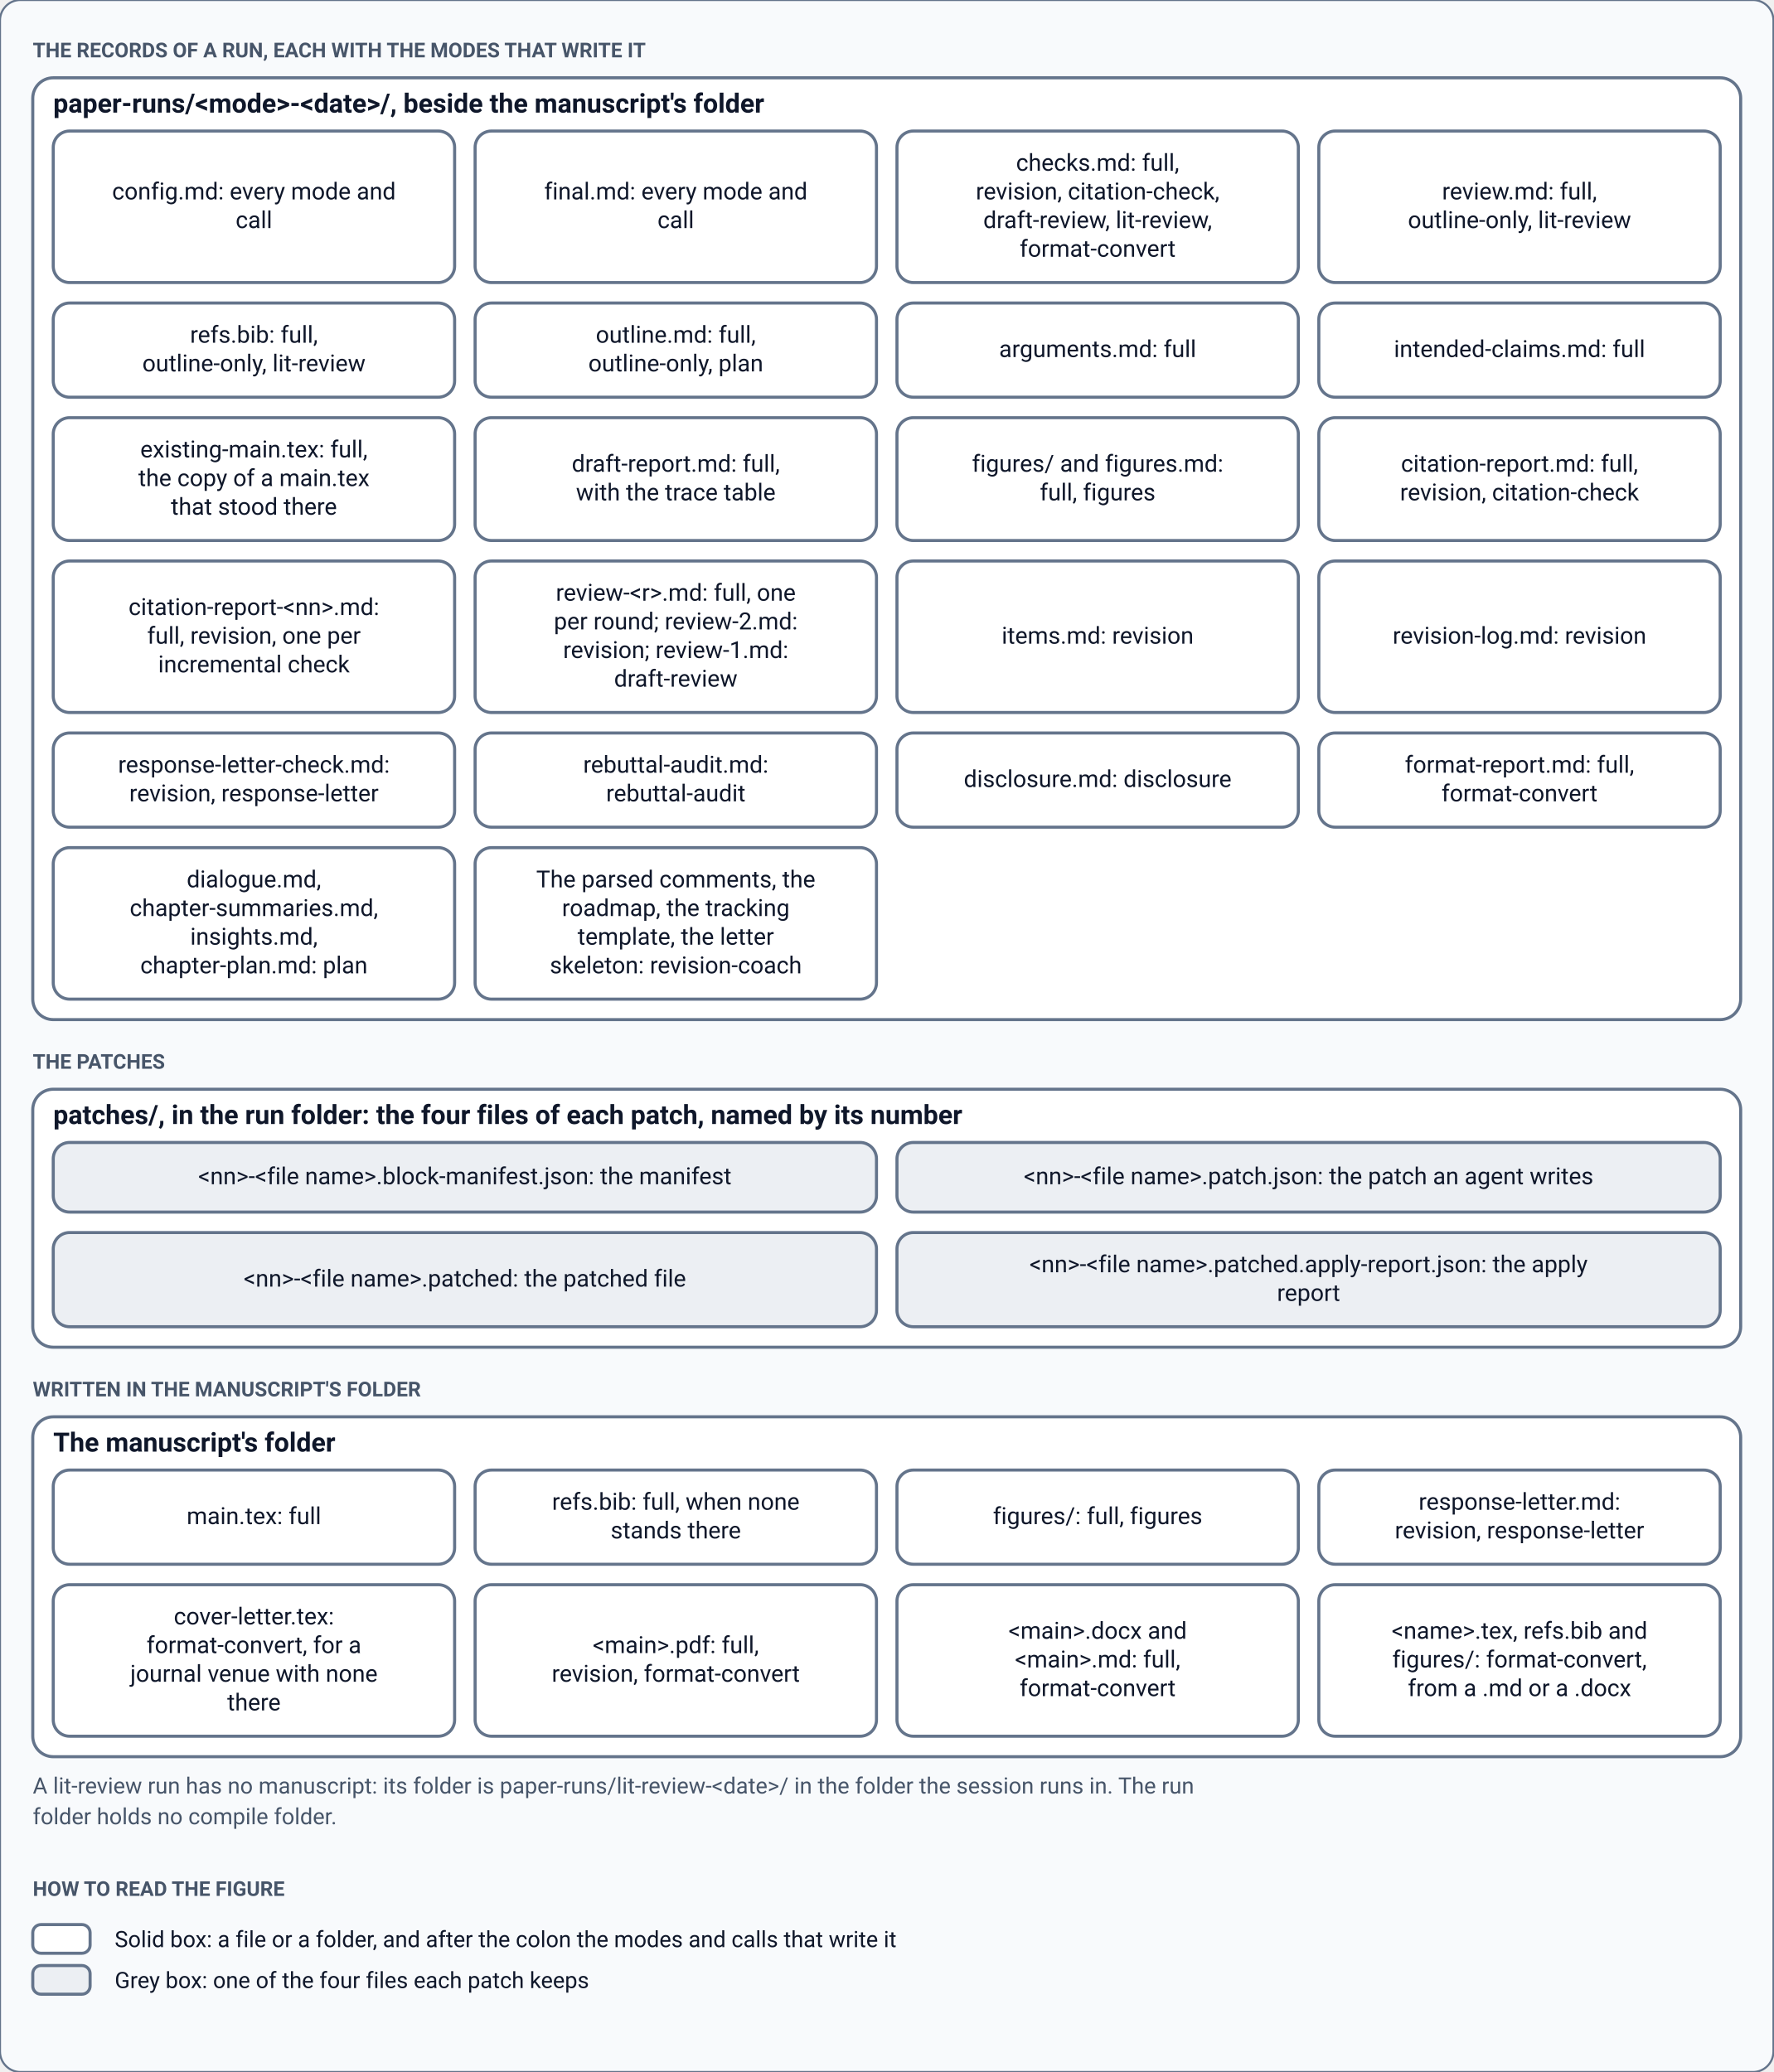
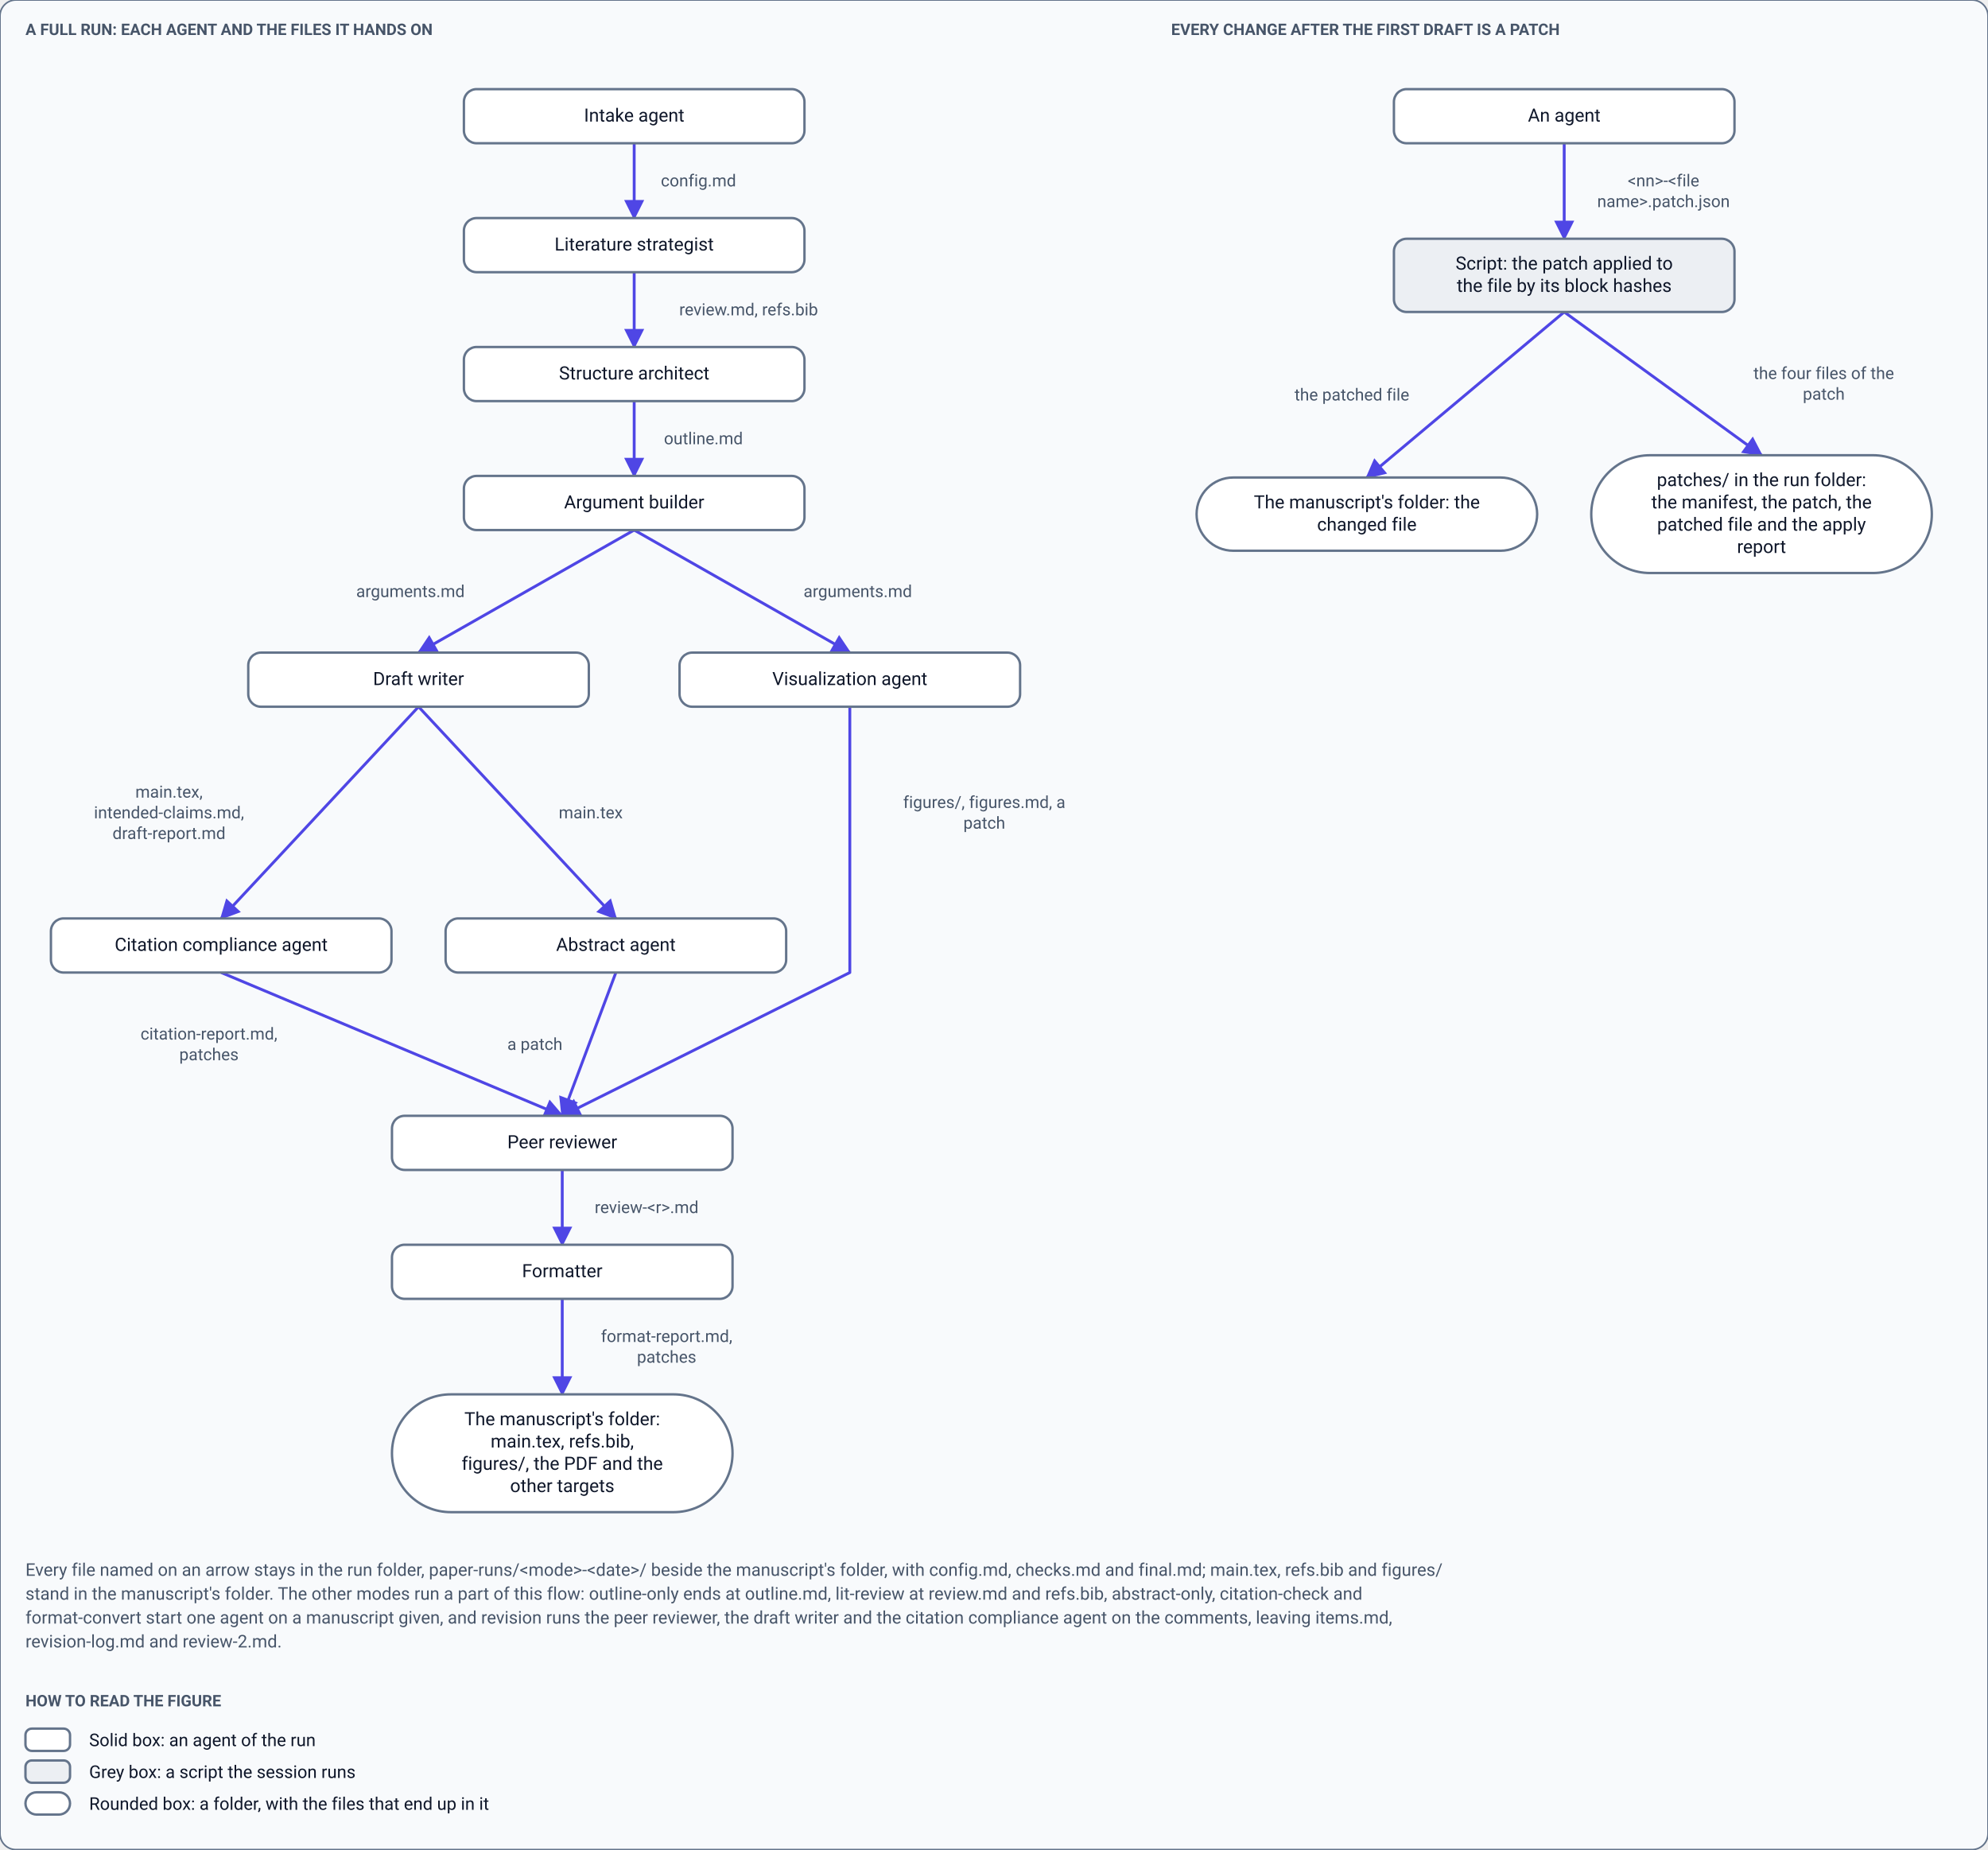
- <svg xmlns="http://www.w3.org/2000/svg" viewBox="0 0 866 1012" width="866" height="1012" role="img" aria-label="What a run of the paper skill leaves behind. paper-runs/&lt;mode&gt;-&lt;date&gt;/, beside the manuscript's folder: config.md: every mode and call; final.md: every mode and call; checks.md: full, revision, citation-check, draft-review, lit-review, format-convert; review.md: full, outline-only, lit-review; refs.bib: full, outline-only, lit-review; outline.md: full, outline-only, plan; arguments.md: full; intended-claims.md: full; existing-main.tex: full, the copy of a main.tex that stood there; draft-report.md: full, with the trace table; figures/ and figures.md: full, figures; citation-report.md: full, revision, citation-check; citation-report-&lt;nn&gt;.md: full, revision, one per incremental check; review-&lt;r&gt;.md: full, one per round; review-2.md: revision; review-1.md: draft-review; items.md: revision; revision-log.md: revision; response-letter-check.md: revision, response-letter; rebuttal-audit.md: rebuttal-audit; disclosure.md: disclosure; format-report.md: full, format-convert; dialogue.md, chapter-summaries.md, insights.md, chapter-plan.md: plan; The parsed comments, the roadmap, the tracking template, the letter skeleton: revision-coach | patches/, in the run folder: the four files of each patch, named by its number: &lt;nn&gt;-&lt;file name&gt;.block-manifest.json: the manifest; &lt;nn&gt;-&lt;file name&gt;.patch.json: the patch an agent writes; &lt;nn&gt;-&lt;file name&gt;.patched: the patched file; &lt;nn&gt;-&lt;file name&gt;.patched.apply-report.json: the apply report | The manuscript's folder: main.tex: full; refs.bib: full, when none stands there; figures/: full, figures; response-letter.md: revision, response-letter; cover-letter.tex: format-convert, for a journal venue with none there; &lt;main&gt;.pdf: full, revision, format-convert; &lt;main&gt;.docx and &lt;main&gt;.md: full, format-convert; &lt;name&gt;.tex, refs.bib and figures/: format-convert, from a .md or a .docx.">
+ <svg xmlns="http://www.w3.org/2000/svg" viewBox="0 0 1249.2 1162" width="1249.2" height="1162" role="img" aria-label="The files of a full run of the paper skill, from agent to agent. A FULL RUN: EACH AGENT AND THE FILES IT HANDS ON: Intake agent to Literature strategist (config.md); Literature strategist to Structure architect (review.md, refs.bib); Structure architect to Argument builder (outline.md); Argument builder to Draft writer (arguments.md); Argument builder to Visualization agent (arguments.md); Draft writer to Citation compliance agent (main.tex, intended-claims.md, draft-report.md); Draft writer to Abstract agent (main.tex); Visualization agent to Peer reviewer (figures/, figures.md, a patch); Citation compliance agent to Peer reviewer (citation-report.md, patches); Abstract agent to Peer reviewer (a patch); Peer reviewer to Formatter (review-&lt;r&gt;.md); Formatter to The manuscript's folder: main.tex, refs.bib, figures/, the PDF and the other targets (format-report.md, patches) | EVERY CHANGE AFTER THE FIRST DRAFT IS A PATCH: An agent to Script: the patch applied to the file by its block hashes (&lt;nn&gt;-&lt;file name&gt;.patch.json); Script: the patch applied to the file by its block hashes to The manuscript's folder: the changed file (the patched file); Script: the patch applied to the file by its block hashes to patches/ in the run folder: the manifest, the patch, the patched file and the apply report (the four files of the patch).">
  <defs>
    <marker id="arrow" viewBox="0 0 10 10" refX="9" refY="5" markerWidth="7" markerHeight="7" orient="auto">
      <path d="M0,0 L10,5 L0,10 z" fill="#4f46e5" />
    </marker>
  </defs>
-   <rect x="0" y="0" width="866" height="1012" rx="10" fill="#f8fafc" stroke="#64748b" />
-   <text x="16" y="28" font-family="ui-sans-serif, -apple-system, 'Segoe UI', Roboto, Helvetica, Arial, sans-serif" font-size="10" fill="#475569" font-weight="700" text-anchor="start">THE RECORDS OF A RUN, EACH WITH THE MODES THAT WRITE IT</text>
-   <rect x="16" y="38" width="834" height="460" rx="10" fill="#ffffff" stroke="#64748b" stroke-width="1.5" />
-   <text x="26" y="55" font-family="ui-sans-serif, -apple-system, 'Segoe UI', Roboto, Helvetica, Arial, sans-serif" font-size="13" fill="#0f172a" font-weight="700" text-anchor="start">paper-runs/&lt;mode&gt;-&lt;date&gt;/, beside the manuscript's folder</text>
-   <rect x="26" y="64" width="196" height="74" rx="8" fill="#ffffff" stroke="#64748b" stroke-width="1.5" />
-   <text x="124" y="97.4" font-family="ui-sans-serif, -apple-system, 'Segoe UI', Roboto, Helvetica, Arial, sans-serif" font-size="11.5" fill="#0f172a" font-weight="400" text-anchor="middle">config.md: every mode and</text>
-   <text x="124" y="111.4" font-family="ui-sans-serif, -apple-system, 'Segoe UI', Roboto, Helvetica, Arial, sans-serif" font-size="11.5" fill="#0f172a" font-weight="400" text-anchor="middle">call</text>
-   <rect x="232" y="64" width="196" height="74" rx="8" fill="#ffffff" stroke="#64748b" stroke-width="1.5" />
-   <text x="330" y="97.4" font-family="ui-sans-serif, -apple-system, 'Segoe UI', Roboto, Helvetica, Arial, sans-serif" font-size="11.5" fill="#0f172a" font-weight="400" text-anchor="middle">final.md: every mode and</text>
-   <text x="330" y="111.4" font-family="ui-sans-serif, -apple-system, 'Segoe UI', Roboto, Helvetica, Arial, sans-serif" font-size="11.5" fill="#0f172a" font-weight="400" text-anchor="middle">call</text>
-   <rect x="438" y="64" width="196" height="74" rx="8" fill="#ffffff" stroke="#64748b" stroke-width="1.5" />
-   <text x="536" y="83.4" font-family="ui-sans-serif, -apple-system, 'Segoe UI', Roboto, Helvetica, Arial, sans-serif" font-size="11.5" fill="#0f172a" font-weight="400" text-anchor="middle">checks.md: full,</text>
-   <text x="536" y="97.4" font-family="ui-sans-serif, -apple-system, 'Segoe UI', Roboto, Helvetica, Arial, sans-serif" font-size="11.5" fill="#0f172a" font-weight="400" text-anchor="middle">revision, citation-check,</text>
-   <text x="536" y="111.4" font-family="ui-sans-serif, -apple-system, 'Segoe UI', Roboto, Helvetica, Arial, sans-serif" font-size="11.5" fill="#0f172a" font-weight="400" text-anchor="middle">draft-review, lit-review,</text>
-   <text x="536" y="125.4" font-family="ui-sans-serif, -apple-system, 'Segoe UI', Roboto, Helvetica, Arial, sans-serif" font-size="11.5" fill="#0f172a" font-weight="400" text-anchor="middle">format-convert</text>
-   <rect x="644" y="64" width="196" height="74" rx="8" fill="#ffffff" stroke="#64748b" stroke-width="1.5" />
-   <text x="742" y="97.4" font-family="ui-sans-serif, -apple-system, 'Segoe UI', Roboto, Helvetica, Arial, sans-serif" font-size="11.5" fill="#0f172a" font-weight="400" text-anchor="middle">review.md: full,</text>
-   <text x="742" y="111.4" font-family="ui-sans-serif, -apple-system, 'Segoe UI', Roboto, Helvetica, Arial, sans-serif" font-size="11.5" fill="#0f172a" font-weight="400" text-anchor="middle">outline-only, lit-review</text>
-   <rect x="26" y="148" width="196" height="46" rx="8" fill="#ffffff" stroke="#64748b" stroke-width="1.5" />
-   <text x="124" y="167.4" font-family="ui-sans-serif, -apple-system, 'Segoe UI', Roboto, Helvetica, Arial, sans-serif" font-size="11.5" fill="#0f172a" font-weight="400" text-anchor="middle">refs.bib: full,</text>
-   <text x="124" y="181.4" font-family="ui-sans-serif, -apple-system, 'Segoe UI', Roboto, Helvetica, Arial, sans-serif" font-size="11.5" fill="#0f172a" font-weight="400" text-anchor="middle">outline-only, lit-review</text>
-   <rect x="232" y="148" width="196" height="46" rx="8" fill="#ffffff" stroke="#64748b" stroke-width="1.5" />
-   <text x="330" y="167.4" font-family="ui-sans-serif, -apple-system, 'Segoe UI', Roboto, Helvetica, Arial, sans-serif" font-size="11.5" fill="#0f172a" font-weight="400" text-anchor="middle">outline.md: full,</text>
-   <text x="330" y="181.4" font-family="ui-sans-serif, -apple-system, 'Segoe UI', Roboto, Helvetica, Arial, sans-serif" font-size="11.5" fill="#0f172a" font-weight="400" text-anchor="middle">outline-only, plan</text>
-   <rect x="438" y="148" width="196" height="46" rx="8" fill="#ffffff" stroke="#64748b" stroke-width="1.5" />
-   <text x="536" y="174.4" font-family="ui-sans-serif, -apple-system, 'Segoe UI', Roboto, Helvetica, Arial, sans-serif" font-size="11.5" fill="#0f172a" font-weight="400" text-anchor="middle">arguments.md: full</text>
-   <rect x="644" y="148" width="196" height="46" rx="8" fill="#ffffff" stroke="#64748b" stroke-width="1.5" />
-   <text x="742" y="174.4" font-family="ui-sans-serif, -apple-system, 'Segoe UI', Roboto, Helvetica, Arial, sans-serif" font-size="11.5" fill="#0f172a" font-weight="400" text-anchor="middle">intended-claims.md: full</text>
-   <rect x="26" y="204" width="196" height="60" rx="8" fill="#ffffff" stroke="#64748b" stroke-width="1.5" />
-   <text x="124" y="223.4" font-family="ui-sans-serif, -apple-system, 'Segoe UI', Roboto, Helvetica, Arial, sans-serif" font-size="11.5" fill="#0f172a" font-weight="400" text-anchor="middle">existing-main.tex: full,</text>
-   <text x="124" y="237.4" font-family="ui-sans-serif, -apple-system, 'Segoe UI', Roboto, Helvetica, Arial, sans-serif" font-size="11.5" fill="#0f172a" font-weight="400" text-anchor="middle">the copy of a main.tex</text>
-   <text x="124" y="251.4" font-family="ui-sans-serif, -apple-system, 'Segoe UI', Roboto, Helvetica, Arial, sans-serif" font-size="11.5" fill="#0f172a" font-weight="400" text-anchor="middle">that stood there</text>
-   <rect x="232" y="204" width="196" height="60" rx="8" fill="#ffffff" stroke="#64748b" stroke-width="1.5" />
-   <text x="330" y="230.4" font-family="ui-sans-serif, -apple-system, 'Segoe UI', Roboto, Helvetica, Arial, sans-serif" font-size="11.5" fill="#0f172a" font-weight="400" text-anchor="middle">draft-report.md: full,</text>
-   <text x="330" y="244.4" font-family="ui-sans-serif, -apple-system, 'Segoe UI', Roboto, Helvetica, Arial, sans-serif" font-size="11.5" fill="#0f172a" font-weight="400" text-anchor="middle">with the trace table</text>
-   <rect x="438" y="204" width="196" height="60" rx="8" fill="#ffffff" stroke="#64748b" stroke-width="1.5" />
-   <text x="536" y="230.4" font-family="ui-sans-serif, -apple-system, 'Segoe UI', Roboto, Helvetica, Arial, sans-serif" font-size="11.5" fill="#0f172a" font-weight="400" text-anchor="middle">figures/ and figures.md:</text>
-   <text x="536" y="244.4" font-family="ui-sans-serif, -apple-system, 'Segoe UI', Roboto, Helvetica, Arial, sans-serif" font-size="11.5" fill="#0f172a" font-weight="400" text-anchor="middle">full, figures</text>
-   <rect x="644" y="204" width="196" height="60" rx="8" fill="#ffffff" stroke="#64748b" stroke-width="1.5" />
-   <text x="742" y="230.4" font-family="ui-sans-serif, -apple-system, 'Segoe UI', Roboto, Helvetica, Arial, sans-serif" font-size="11.5" fill="#0f172a" font-weight="400" text-anchor="middle">citation-report.md: full,</text>
-   <text x="742" y="244.4" font-family="ui-sans-serif, -apple-system, 'Segoe UI', Roboto, Helvetica, Arial, sans-serif" font-size="11.5" fill="#0f172a" font-weight="400" text-anchor="middle">revision, citation-check</text>
-   <rect x="26" y="274" width="196" height="74" rx="8" fill="#ffffff" stroke="#64748b" stroke-width="1.5" />
-   <text x="124" y="300.4" font-family="ui-sans-serif, -apple-system, 'Segoe UI', Roboto, Helvetica, Arial, sans-serif" font-size="11.5" fill="#0f172a" font-weight="400" text-anchor="middle">citation-report-&lt;nn&gt;.md:</text>
-   <text x="124" y="314.4" font-family="ui-sans-serif, -apple-system, 'Segoe UI', Roboto, Helvetica, Arial, sans-serif" font-size="11.5" fill="#0f172a" font-weight="400" text-anchor="middle">full, revision, one per</text>
-   <text x="124" y="328.4" font-family="ui-sans-serif, -apple-system, 'Segoe UI', Roboto, Helvetica, Arial, sans-serif" font-size="11.5" fill="#0f172a" font-weight="400" text-anchor="middle">incremental check</text>
-   <rect x="232" y="274" width="196" height="74" rx="8" fill="#ffffff" stroke="#64748b" stroke-width="1.5" />
-   <text x="330" y="293.4" font-family="ui-sans-serif, -apple-system, 'Segoe UI', Roboto, Helvetica, Arial, sans-serif" font-size="11.5" fill="#0f172a" font-weight="400" text-anchor="middle">review-&lt;r&gt;.md: full, one</text>
-   <text x="330" y="307.4" font-family="ui-sans-serif, -apple-system, 'Segoe UI', Roboto, Helvetica, Arial, sans-serif" font-size="11.5" fill="#0f172a" font-weight="400" text-anchor="middle">per round; review-2.md:</text>
-   <text x="330" y="321.4" font-family="ui-sans-serif, -apple-system, 'Segoe UI', Roboto, Helvetica, Arial, sans-serif" font-size="11.5" fill="#0f172a" font-weight="400" text-anchor="middle">revision; review-1.md:</text>
-   <text x="330" y="335.4" font-family="ui-sans-serif, -apple-system, 'Segoe UI', Roboto, Helvetica, Arial, sans-serif" font-size="11.5" fill="#0f172a" font-weight="400" text-anchor="middle">draft-review</text>
-   <rect x="438" y="274" width="196" height="74" rx="8" fill="#ffffff" stroke="#64748b" stroke-width="1.5" />
-   <text x="536" y="314.4" font-family="ui-sans-serif, -apple-system, 'Segoe UI', Roboto, Helvetica, Arial, sans-serif" font-size="11.5" fill="#0f172a" font-weight="400" text-anchor="middle">items.md: revision</text>
-   <rect x="644" y="274" width="196" height="74" rx="8" fill="#ffffff" stroke="#64748b" stroke-width="1.5" />
-   <text x="742" y="314.4" font-family="ui-sans-serif, -apple-system, 'Segoe UI', Roboto, Helvetica, Arial, sans-serif" font-size="11.5" fill="#0f172a" font-weight="400" text-anchor="middle">revision-log.md: revision</text>
-   <rect x="26" y="358" width="196" height="46" rx="8" fill="#ffffff" stroke="#64748b" stroke-width="1.5" />
-   <text x="124" y="377.4" font-family="ui-sans-serif, -apple-system, 'Segoe UI', Roboto, Helvetica, Arial, sans-serif" font-size="11.5" fill="#0f172a" font-weight="400" text-anchor="middle">response-letter-check.md:</text>
-   <text x="124" y="391.4" font-family="ui-sans-serif, -apple-system, 'Segoe UI', Roboto, Helvetica, Arial, sans-serif" font-size="11.5" fill="#0f172a" font-weight="400" text-anchor="middle">revision, response-letter</text>
-   <rect x="232" y="358" width="196" height="46" rx="8" fill="#ffffff" stroke="#64748b" stroke-width="1.5" />
-   <text x="330" y="377.4" font-family="ui-sans-serif, -apple-system, 'Segoe UI', Roboto, Helvetica, Arial, sans-serif" font-size="11.5" fill="#0f172a" font-weight="400" text-anchor="middle">rebuttal-audit.md:</text>
-   <text x="330" y="391.4" font-family="ui-sans-serif, -apple-system, 'Segoe UI', Roboto, Helvetica, Arial, sans-serif" font-size="11.5" fill="#0f172a" font-weight="400" text-anchor="middle">rebuttal-audit</text>
-   <rect x="438" y="358" width="196" height="46" rx="8" fill="#ffffff" stroke="#64748b" stroke-width="1.5" />
-   <text x="536" y="384.4" font-family="ui-sans-serif, -apple-system, 'Segoe UI', Roboto, Helvetica, Arial, sans-serif" font-size="11.5" fill="#0f172a" font-weight="400" text-anchor="middle">disclosure.md: disclosure</text>
-   <rect x="644" y="358" width="196" height="46" rx="8" fill="#ffffff" stroke="#64748b" stroke-width="1.5" />
-   <text x="742" y="377.4" font-family="ui-sans-serif, -apple-system, 'Segoe UI', Roboto, Helvetica, Arial, sans-serif" font-size="11.5" fill="#0f172a" font-weight="400" text-anchor="middle">format-report.md: full,</text>
-   <text x="742" y="391.4" font-family="ui-sans-serif, -apple-system, 'Segoe UI', Roboto, Helvetica, Arial, sans-serif" font-size="11.5" fill="#0f172a" font-weight="400" text-anchor="middle">format-convert</text>
-   <rect x="26" y="414" width="196" height="74" rx="8" fill="#ffffff" stroke="#64748b" stroke-width="1.5" />
-   <text x="124" y="433.4" font-family="ui-sans-serif, -apple-system, 'Segoe UI', Roboto, Helvetica, Arial, sans-serif" font-size="11.5" fill="#0f172a" font-weight="400" text-anchor="middle">dialogue.md,</text>
-   <text x="124" y="447.4" font-family="ui-sans-serif, -apple-system, 'Segoe UI', Roboto, Helvetica, Arial, sans-serif" font-size="11.5" fill="#0f172a" font-weight="400" text-anchor="middle">chapter-summaries.md,</text>
-   <text x="124" y="461.4" font-family="ui-sans-serif, -apple-system, 'Segoe UI', Roboto, Helvetica, Arial, sans-serif" font-size="11.5" fill="#0f172a" font-weight="400" text-anchor="middle">insights.md,</text>
-   <text x="124" y="475.4" font-family="ui-sans-serif, -apple-system, 'Segoe UI', Roboto, Helvetica, Arial, sans-serif" font-size="11.5" fill="#0f172a" font-weight="400" text-anchor="middle">chapter-plan.md: plan</text>
-   <rect x="232" y="414" width="196" height="74" rx="8" fill="#ffffff" stroke="#64748b" stroke-width="1.5" />
-   <text x="330" y="433.4" font-family="ui-sans-serif, -apple-system, 'Segoe UI', Roboto, Helvetica, Arial, sans-serif" font-size="11.5" fill="#0f172a" font-weight="400" text-anchor="middle">The parsed comments, the</text>
-   <text x="330" y="447.4" font-family="ui-sans-serif, -apple-system, 'Segoe UI', Roboto, Helvetica, Arial, sans-serif" font-size="11.5" fill="#0f172a" font-weight="400" text-anchor="middle">roadmap, the tracking</text>
-   <text x="330" y="461.4" font-family="ui-sans-serif, -apple-system, 'Segoe UI', Roboto, Helvetica, Arial, sans-serif" font-size="11.5" fill="#0f172a" font-weight="400" text-anchor="middle">template, the letter</text>
-   <text x="330" y="475.4" font-family="ui-sans-serif, -apple-system, 'Segoe UI', Roboto, Helvetica, Arial, sans-serif" font-size="11.5" fill="#0f172a" font-weight="400" text-anchor="middle">skeleton: revision-coach</text>
-   <text x="16" y="522" font-family="ui-sans-serif, -apple-system, 'Segoe UI', Roboto, Helvetica, Arial, sans-serif" font-size="10" fill="#475569" font-weight="700" text-anchor="start">THE PATCHES</text>
-   <rect x="16" y="532" width="834" height="126" rx="10" fill="#ffffff" stroke="#64748b" stroke-width="1.5" />
-   <text x="26" y="549" font-family="ui-sans-serif, -apple-system, 'Segoe UI', Roboto, Helvetica, Arial, sans-serif" font-size="13" fill="#0f172a" font-weight="700" text-anchor="start">patches/, in the run folder: the four files of each patch, named by its number</text>
-   <rect x="26" y="558" width="402" height="34" rx="8" fill="#eceff3" stroke="#64748b" stroke-width="1.5" />
-   <text x="227" y="578.4" font-family="ui-sans-serif, -apple-system, 'Segoe UI', Roboto, Helvetica, Arial, sans-serif" font-size="11.5" fill="#0f172a" font-weight="400" text-anchor="middle">&lt;nn&gt;-&lt;file name&gt;.block-manifest.json: the manifest</text>
-   <rect x="438" y="558" width="402" height="34" rx="8" fill="#eceff3" stroke="#64748b" stroke-width="1.5" />
-   <text x="639" y="578.4" font-family="ui-sans-serif, -apple-system, 'Segoe UI', Roboto, Helvetica, Arial, sans-serif" font-size="11.5" fill="#0f172a" font-weight="400" text-anchor="middle">&lt;nn&gt;-&lt;file name&gt;.patch.json: the patch an agent writes</text>
-   <rect x="26" y="602" width="402" height="46" rx="8" fill="#eceff3" stroke="#64748b" stroke-width="1.5" />
-   <text x="227" y="628.4" font-family="ui-sans-serif, -apple-system, 'Segoe UI', Roboto, Helvetica, Arial, sans-serif" font-size="11.5" fill="#0f172a" font-weight="400" text-anchor="middle">&lt;nn&gt;-&lt;file name&gt;.patched: the patched file</text>
-   <rect x="438" y="602" width="402" height="46" rx="8" fill="#eceff3" stroke="#64748b" stroke-width="1.5" />
-   <text x="639" y="621.4" font-family="ui-sans-serif, -apple-system, 'Segoe UI', Roboto, Helvetica, Arial, sans-serif" font-size="11.5" fill="#0f172a" font-weight="400" text-anchor="middle">&lt;nn&gt;-&lt;file name&gt;.patched.apply-report.json: the apply</text>
-   <text x="639" y="635.4" font-family="ui-sans-serif, -apple-system, 'Segoe UI', Roboto, Helvetica, Arial, sans-serif" font-size="11.5" fill="#0f172a" font-weight="400" text-anchor="middle">report</text>
-   <text x="16" y="682" font-family="ui-sans-serif, -apple-system, 'Segoe UI', Roboto, Helvetica, Arial, sans-serif" font-size="10" fill="#475569" font-weight="700" text-anchor="start">WRITTEN IN THE MANUSCRIPT'S FOLDER</text>
-   <rect x="16" y="692" width="834" height="166" rx="10" fill="#ffffff" stroke="#64748b" stroke-width="1.5" />
-   <text x="26" y="709" font-family="ui-sans-serif, -apple-system, 'Segoe UI', Roboto, Helvetica, Arial, sans-serif" font-size="13" fill="#0f172a" font-weight="700" text-anchor="start">The manuscript's folder</text>
-   <rect x="26" y="718" width="196" height="46" rx="8" fill="#ffffff" stroke="#64748b" stroke-width="1.5" />
-   <text x="124" y="744.4" font-family="ui-sans-serif, -apple-system, 'Segoe UI', Roboto, Helvetica, Arial, sans-serif" font-size="11.5" fill="#0f172a" font-weight="400" text-anchor="middle">main.tex: full</text>
-   <rect x="232" y="718" width="196" height="46" rx="8" fill="#ffffff" stroke="#64748b" stroke-width="1.5" />
-   <text x="330" y="737.4" font-family="ui-sans-serif, -apple-system, 'Segoe UI', Roboto, Helvetica, Arial, sans-serif" font-size="11.5" fill="#0f172a" font-weight="400" text-anchor="middle">refs.bib: full, when none</text>
-   <text x="330" y="751.4" font-family="ui-sans-serif, -apple-system, 'Segoe UI', Roboto, Helvetica, Arial, sans-serif" font-size="11.5" fill="#0f172a" font-weight="400" text-anchor="middle">stands there</text>
-   <rect x="438" y="718" width="196" height="46" rx="8" fill="#ffffff" stroke="#64748b" stroke-width="1.5" />
-   <text x="536" y="744.4" font-family="ui-sans-serif, -apple-system, 'Segoe UI', Roboto, Helvetica, Arial, sans-serif" font-size="11.5" fill="#0f172a" font-weight="400" text-anchor="middle">figures/: full, figures</text>
-   <rect x="644" y="718" width="196" height="46" rx="8" fill="#ffffff" stroke="#64748b" stroke-width="1.5" />
-   <text x="742" y="737.4" font-family="ui-sans-serif, -apple-system, 'Segoe UI', Roboto, Helvetica, Arial, sans-serif" font-size="11.5" fill="#0f172a" font-weight="400" text-anchor="middle">response-letter.md:</text>
-   <text x="742" y="751.4" font-family="ui-sans-serif, -apple-system, 'Segoe UI', Roboto, Helvetica, Arial, sans-serif" font-size="11.5" fill="#0f172a" font-weight="400" text-anchor="middle">revision, response-letter</text>
-   <rect x="26" y="774" width="196" height="74" rx="8" fill="#ffffff" stroke="#64748b" stroke-width="1.5" />
-   <text x="124" y="793.4" font-family="ui-sans-serif, -apple-system, 'Segoe UI', Roboto, Helvetica, Arial, sans-serif" font-size="11.5" fill="#0f172a" font-weight="400" text-anchor="middle">cover-letter.tex:</text>
-   <text x="124" y="807.4" font-family="ui-sans-serif, -apple-system, 'Segoe UI', Roboto, Helvetica, Arial, sans-serif" font-size="11.5" fill="#0f172a" font-weight="400" text-anchor="middle">format-convert, for a</text>
-   <text x="124" y="821.4" font-family="ui-sans-serif, -apple-system, 'Segoe UI', Roboto, Helvetica, Arial, sans-serif" font-size="11.5" fill="#0f172a" font-weight="400" text-anchor="middle">journal venue with none</text>
-   <text x="124" y="835.4" font-family="ui-sans-serif, -apple-system, 'Segoe UI', Roboto, Helvetica, Arial, sans-serif" font-size="11.5" fill="#0f172a" font-weight="400" text-anchor="middle">there</text>
-   <rect x="232" y="774" width="196" height="74" rx="8" fill="#ffffff" stroke="#64748b" stroke-width="1.5" />
-   <text x="330" y="807.4" font-family="ui-sans-serif, -apple-system, 'Segoe UI', Roboto, Helvetica, Arial, sans-serif" font-size="11.5" fill="#0f172a" font-weight="400" text-anchor="middle">&lt;main&gt;.pdf: full,</text>
-   <text x="330" y="821.4" font-family="ui-sans-serif, -apple-system, 'Segoe UI', Roboto, Helvetica, Arial, sans-serif" font-size="11.5" fill="#0f172a" font-weight="400" text-anchor="middle">revision, format-convert</text>
-   <rect x="438" y="774" width="196" height="74" rx="8" fill="#ffffff" stroke="#64748b" stroke-width="1.5" />
-   <text x="536" y="800.4" font-family="ui-sans-serif, -apple-system, 'Segoe UI', Roboto, Helvetica, Arial, sans-serif" font-size="11.5" fill="#0f172a" font-weight="400" text-anchor="middle">&lt;main&gt;.docx and</text>
-   <text x="536" y="814.4" font-family="ui-sans-serif, -apple-system, 'Segoe UI', Roboto, Helvetica, Arial, sans-serif" font-size="11.5" fill="#0f172a" font-weight="400" text-anchor="middle">&lt;main&gt;.md: full,</text>
-   <text x="536" y="828.4" font-family="ui-sans-serif, -apple-system, 'Segoe UI', Roboto, Helvetica, Arial, sans-serif" font-size="11.5" fill="#0f172a" font-weight="400" text-anchor="middle">format-convert</text>
-   <rect x="644" y="774" width="196" height="74" rx="8" fill="#ffffff" stroke="#64748b" stroke-width="1.5" />
-   <text x="742" y="800.4" font-family="ui-sans-serif, -apple-system, 'Segoe UI', Roboto, Helvetica, Arial, sans-serif" font-size="11.5" fill="#0f172a" font-weight="400" text-anchor="middle">&lt;name&gt;.tex, refs.bib and</text>
-   <text x="742" y="814.4" font-family="ui-sans-serif, -apple-system, 'Segoe UI', Roboto, Helvetica, Arial, sans-serif" font-size="11.5" fill="#0f172a" font-weight="400" text-anchor="middle">figures/: format-convert,</text>
-   <text x="742" y="828.4" font-family="ui-sans-serif, -apple-system, 'Segoe UI', Roboto, Helvetica, Arial, sans-serif" font-size="11.5" fill="#0f172a" font-weight="400" text-anchor="middle">from a .md or a .docx</text>
-   <text x="16" y="876" font-family="ui-sans-serif, -apple-system, 'Segoe UI', Roboto, Helvetica, Arial, sans-serif" font-size="11" fill="#475569" font-weight="400" text-anchor="start">A lit-review run has no manuscript: its folder is paper-runs/lit-review-&lt;date&gt;/ in the folder the session runs in. The run</text>
-   <text x="16" y="891" font-family="ui-sans-serif, -apple-system, 'Segoe UI', Roboto, Helvetica, Arial, sans-serif" font-size="11" fill="#475569" font-weight="400" text-anchor="start">folder holds no compile folder.</text>
-   <text x="16" y="926" font-family="ui-sans-serif, -apple-system, 'Segoe UI', Roboto, Helvetica, Arial, sans-serif" font-size="10" fill="#475569" font-weight="700" text-anchor="start">HOW TO READ THE FIGURE</text>
-   <rect x="16" y="940" width="28" height="14" rx="4" fill="#ffffff" stroke="#64748b" stroke-width="1.5" />
-   <text x="56" y="951" font-family="ui-sans-serif, -apple-system, 'Segoe UI', Roboto, Helvetica, Arial, sans-serif" font-size="11" fill="#0f172a" font-weight="400" text-anchor="start">Solid box: a file or a folder, and after the colon the modes and calls that write it</text>
-   <rect x="16" y="960" width="28" height="14" rx="4" fill="#eceff3" stroke="#64748b" stroke-width="1.5" />
-   <text x="56" y="971" font-family="ui-sans-serif, -apple-system, 'Segoe UI', Roboto, Helvetica, Arial, sans-serif" font-size="11" fill="#0f172a" font-weight="400" text-anchor="start">Grey box: one of the four files each patch keeps</text>
+   <rect x="0" y="0" width="1249.2" height="1162" rx="10" fill="#f8fafc" stroke="#64748b" />
+   <text x="16" y="22" font-family="ui-sans-serif, -apple-system, 'Segoe UI', Roboto, Helvetica, Arial, sans-serif" font-size="10" fill="#475569" font-weight="700" text-anchor="start">A FULL RUN: EACH AGENT AND THE FILES IT HANDS ON</text>
+   <path d="M398.5,90 L398.5,137" fill="none" stroke="#4f46e5" stroke-width="1.8" marker-end="url(#arrow)" stroke-linejoin="round" />
+   <path d="M398.5,171 L398.5,218" fill="none" stroke="#4f46e5" stroke-width="1.8" marker-end="url(#arrow)" stroke-linejoin="round" />
+   <path d="M398.5,252 L398.5,299" fill="none" stroke="#4f46e5" stroke-width="1.8" marker-end="url(#arrow)" stroke-linejoin="round" />
+   <path d="M398.5,333 L263,410" fill="none" stroke="#4f46e5" stroke-width="1.8" marker-end="url(#arrow)" stroke-linejoin="round" />
+   <path d="M398.5,333 L534,410" fill="none" stroke="#4f46e5" stroke-width="1.8" marker-end="url(#arrow)" stroke-linejoin="round" />
+   <path d="M263,444 L139,577" fill="none" stroke="#4f46e5" stroke-width="1.8" marker-end="url(#arrow)" stroke-linejoin="round" />
+   <path d="M263,444 L387,577" fill="none" stroke="#4f46e5" stroke-width="1.8" marker-end="url(#arrow)" stroke-linejoin="round" />
+   <path d="M534,444 L534,577 L534,611 L353.3,701" fill="none" stroke="#4f46e5" stroke-width="1.8" marker-end="url(#arrow)" stroke-linejoin="round" />
+   <path d="M139,611 L353.3,701" fill="none" stroke="#4f46e5" stroke-width="1.8" marker-end="url(#arrow)" stroke-linejoin="round" />
+   <path d="M387,611 L353.3,701" fill="none" stroke="#4f46e5" stroke-width="1.8" marker-end="url(#arrow)" stroke-linejoin="round" />
+   <path d="M353.3,735 L353.3,782" fill="none" stroke="#4f46e5" stroke-width="1.8" marker-end="url(#arrow)" stroke-linejoin="round" />
+   <path d="M353.3,816 L353.3,876" fill="none" stroke="#4f46e5" stroke-width="1.8" marker-end="url(#arrow)" stroke-linejoin="round" />
+   <rect x="291.5" y="56" width="214" height="34" rx="8" fill="#ffffff" stroke="#64748b" stroke-width="1.5" />
+   <text x="398.5" y="76.4" font-family="ui-sans-serif, -apple-system, 'Segoe UI', Roboto, Helvetica, Arial, sans-serif" font-size="11.5" fill="#0f172a" font-weight="400" text-anchor="middle">Intake agent</text>
+   <rect x="291.5" y="137" width="214" height="34" rx="8" fill="#ffffff" stroke="#64748b" stroke-width="1.5" />
+   <text x="398.5" y="157.4" font-family="ui-sans-serif, -apple-system, 'Segoe UI', Roboto, Helvetica, Arial, sans-serif" font-size="11.5" fill="#0f172a" font-weight="400" text-anchor="middle">Literature strategist</text>
+   <rect x="291.5" y="218" width="214" height="34" rx="8" fill="#ffffff" stroke="#64748b" stroke-width="1.5" />
+   <text x="398.5" y="238.4" font-family="ui-sans-serif, -apple-system, 'Segoe UI', Roboto, Helvetica, Arial, sans-serif" font-size="11.5" fill="#0f172a" font-weight="400" text-anchor="middle">Structure architect</text>
+   <rect x="291.5" y="299" width="214" height="34" rx="8" fill="#ffffff" stroke="#64748b" stroke-width="1.5" />
+   <text x="398.5" y="319.4" font-family="ui-sans-serif, -apple-system, 'Segoe UI', Roboto, Helvetica, Arial, sans-serif" font-size="11.5" fill="#0f172a" font-weight="400" text-anchor="middle">Argument builder</text>
+   <rect x="156" y="410" width="214" height="34" rx="8" fill="#ffffff" stroke="#64748b" stroke-width="1.5" />
+   <text x="263" y="430.4" font-family="ui-sans-serif, -apple-system, 'Segoe UI', Roboto, Helvetica, Arial, sans-serif" font-size="11.5" fill="#0f172a" font-weight="400" text-anchor="middle">Draft writer</text>
+   <rect x="427" y="410" width="214" height="34" rx="8" fill="#ffffff" stroke="#64748b" stroke-width="1.5" />
+   <text x="534" y="430.4" font-family="ui-sans-serif, -apple-system, 'Segoe UI', Roboto, Helvetica, Arial, sans-serif" font-size="11.5" fill="#0f172a" font-weight="400" text-anchor="middle">Visualization agent</text>
+   <rect x="32" y="577" width="214" height="34" rx="8" fill="#ffffff" stroke="#64748b" stroke-width="1.5" />
+   <text x="139" y="597.4" font-family="ui-sans-serif, -apple-system, 'Segoe UI', Roboto, Helvetica, Arial, sans-serif" font-size="11.5" fill="#0f172a" font-weight="400" text-anchor="middle">Citation compliance agent</text>
+   <rect x="280" y="577" width="214" height="34" rx="8" fill="#ffffff" stroke="#64748b" stroke-width="1.5" />
+   <text x="387" y="597.4" font-family="ui-sans-serif, -apple-system, 'Segoe UI', Roboto, Helvetica, Arial, sans-serif" font-size="11.5" fill="#0f172a" font-weight="400" text-anchor="middle">Abstract agent</text>
+   <rect x="246.3" y="701" width="214" height="34" rx="8" fill="#ffffff" stroke="#64748b" stroke-width="1.5" />
+   <text x="353.3" y="721.4" font-family="ui-sans-serif, -apple-system, 'Segoe UI', Roboto, Helvetica, Arial, sans-serif" font-size="11.5" fill="#0f172a" font-weight="400" text-anchor="middle">Peer reviewer</text>
+   <rect x="246.3" y="782" width="214" height="34" rx="8" fill="#ffffff" stroke="#64748b" stroke-width="1.5" />
+   <text x="353.3" y="802.4" font-family="ui-sans-serif, -apple-system, 'Segoe UI', Roboto, Helvetica, Arial, sans-serif" font-size="11.5" fill="#0f172a" font-weight="400" text-anchor="middle">Formatter</text>
+   <rect x="246.3" y="876" width="214" height="74" rx="37" fill="#ffffff" stroke="#64748b" stroke-width="1.5" />
+   <text x="353.3" y="895.4" font-family="ui-sans-serif, -apple-system, 'Segoe UI', Roboto, Helvetica, Arial, sans-serif" font-size="11.5" fill="#0f172a" font-weight="400" text-anchor="middle">The manuscript's folder:</text>
+   <text x="353.3" y="909.4" font-family="ui-sans-serif, -apple-system, 'Segoe UI', Roboto, Helvetica, Arial, sans-serif" font-size="11.5" fill="#0f172a" font-weight="400" text-anchor="middle">main.tex, refs.bib,</text>
+   <text x="353.3" y="923.4" font-family="ui-sans-serif, -apple-system, 'Segoe UI', Roboto, Helvetica, Arial, sans-serif" font-size="11.5" fill="#0f172a" font-weight="400" text-anchor="middle">figures/, the PDF and the</text>
+   <text x="353.3" y="937.4" font-family="ui-sans-serif, -apple-system, 'Segoe UI', Roboto, Helvetica, Arial, sans-serif" font-size="11.5" fill="#0f172a" font-weight="400" text-anchor="middle">other targets</text>
+   <text x="438.9" y="117.1" font-family="ui-sans-serif, -apple-system, 'Segoe UI', Roboto, Helvetica, Arial, sans-serif" font-size="10.5" fill="#475569" font-weight="400" text-anchor="middle" stroke="#f8fafc" stroke-width="4" stroke-linejoin="round" paint-order="stroke">config.md</text>
+   <text x="470.4" y="198.1" font-family="ui-sans-serif, -apple-system, 'Segoe UI', Roboto, Helvetica, Arial, sans-serif" font-size="10.5" fill="#475569" font-weight="400" text-anchor="middle" stroke="#f8fafc" stroke-width="4" stroke-linejoin="round" paint-order="stroke">review.md, refs.bib</text>
+   <text x="442" y="279.1" font-family="ui-sans-serif, -apple-system, 'Segoe UI', Roboto, Helvetica, Arial, sans-serif" font-size="10.5" fill="#475569" font-weight="400" text-anchor="middle" stroke="#f8fafc" stroke-width="4" stroke-linejoin="round" paint-order="stroke">outline.md</text>
+   <text x="257.9" y="375.1" font-family="ui-sans-serif, -apple-system, 'Segoe UI', Roboto, Helvetica, Arial, sans-serif" font-size="10.5" fill="#475569" font-weight="400" text-anchor="middle" stroke="#f8fafc" stroke-width="4" stroke-linejoin="round" paint-order="stroke">arguments.md</text>
+   <text x="539" y="375.1" font-family="ui-sans-serif, -apple-system, 'Segoe UI', Roboto, Helvetica, Arial, sans-serif" font-size="10.5" fill="#475569" font-weight="400" text-anchor="middle" stroke="#f8fafc" stroke-width="4" stroke-linejoin="round" paint-order="stroke">arguments.md</text>
+   <text x="106.2" y="501.1" font-family="ui-sans-serif, -apple-system, 'Segoe UI', Roboto, Helvetica, Arial, sans-serif" font-size="10.5" fill="#475569" font-weight="400" text-anchor="middle" stroke="#f8fafc" stroke-width="4" stroke-linejoin="round" paint-order="stroke">main.tex,</text>
+   <text x="106.2" y="514.1" font-family="ui-sans-serif, -apple-system, 'Segoe UI', Roboto, Helvetica, Arial, sans-serif" font-size="10.5" fill="#475569" font-weight="400" text-anchor="middle" stroke="#f8fafc" stroke-width="4" stroke-linejoin="round" paint-order="stroke">intended-claims.md,</text>
+   <text x="106.2" y="527.1" font-family="ui-sans-serif, -apple-system, 'Segoe UI', Roboto, Helvetica, Arial, sans-serif" font-size="10.5" fill="#475569" font-weight="400" text-anchor="middle" stroke="#f8fafc" stroke-width="4" stroke-linejoin="round" paint-order="stroke">draft-report.md</text>
+   <text x="371.2" y="514.1" font-family="ui-sans-serif, -apple-system, 'Segoe UI', Roboto, Helvetica, Arial, sans-serif" font-size="10.5" fill="#475569" font-weight="400" text-anchor="middle" stroke="#f8fafc" stroke-width="4" stroke-linejoin="round" paint-order="stroke">main.tex</text>
+   <text x="618.5" y="507.6" font-family="ui-sans-serif, -apple-system, 'Segoe UI', Roboto, Helvetica, Arial, sans-serif" font-size="10.5" fill="#475569" font-weight="400" text-anchor="middle" stroke="#f8fafc" stroke-width="4" stroke-linejoin="round" paint-order="stroke">figures/, figures.md, a</text>
+   <text x="618.5" y="520.6" font-family="ui-sans-serif, -apple-system, 'Segoe UI', Roboto, Helvetica, Arial, sans-serif" font-size="10.5" fill="#475569" font-weight="400" text-anchor="middle" stroke="#f8fafc" stroke-width="4" stroke-linejoin="round" paint-order="stroke">patch</text>
+   <text x="131.3" y="653.1" font-family="ui-sans-serif, -apple-system, 'Segoe UI', Roboto, Helvetica, Arial, sans-serif" font-size="10.5" fill="#475569" font-weight="400" text-anchor="middle" stroke="#f8fafc" stroke-width="4" stroke-linejoin="round" paint-order="stroke">citation-report.md,</text>
+   <text x="131.3" y="666.1" font-family="ui-sans-serif, -apple-system, 'Segoe UI', Roboto, Helvetica, Arial, sans-serif" font-size="10.5" fill="#475569" font-weight="400" text-anchor="middle" stroke="#f8fafc" stroke-width="4" stroke-linejoin="round" paint-order="stroke">patches</text>
+   <text x="336.1" y="659.6" font-family="ui-sans-serif, -apple-system, 'Segoe UI', Roboto, Helvetica, Arial, sans-serif" font-size="10.5" fill="#475569" font-weight="400" text-anchor="middle" stroke="#f8fafc" stroke-width="4" stroke-linejoin="round" paint-order="stroke">a patch</text>
+   <text x="406.3" y="762.1" font-family="ui-sans-serif, -apple-system, 'Segoe UI', Roboto, Helvetica, Arial, sans-serif" font-size="10.5" fill="#475569" font-weight="400" text-anchor="middle" stroke="#f8fafc" stroke-width="4" stroke-linejoin="round" paint-order="stroke">review-&lt;r&gt;.md</text>
+   <text x="418.9" y="843.1" font-family="ui-sans-serif, -apple-system, 'Segoe UI', Roboto, Helvetica, Arial, sans-serif" font-size="10.5" fill="#475569" font-weight="400" text-anchor="middle" stroke="#f8fafc" stroke-width="4" stroke-linejoin="round" paint-order="stroke">format-report.md,</text>
+   <text x="418.9" y="856.1" font-family="ui-sans-serif, -apple-system, 'Segoe UI', Roboto, Helvetica, Arial, sans-serif" font-size="10.5" fill="#475569" font-weight="400" text-anchor="middle" stroke="#f8fafc" stroke-width="4" stroke-linejoin="round" paint-order="stroke">patches</text>
+   <text x="735.9" y="22" font-family="ui-sans-serif, -apple-system, 'Segoe UI', Roboto, Helvetica, Arial, sans-serif" font-size="10" fill="#475569" font-weight="700" text-anchor="start">EVERY CHANGE AFTER THE FIRST DRAFT IS A PATCH</text>
+   <path d="M982.9,90 L982.9,150" fill="none" stroke="#4f46e5" stroke-width="1.8" marker-end="url(#arrow)" stroke-linejoin="round" />
+   <path d="M982.9,196 L858.9,300" fill="none" stroke="#4f46e5" stroke-width="1.8" marker-end="url(#arrow)" stroke-linejoin="round" />
+   <path d="M982.9,196 L1106.9,286" fill="none" stroke="#4f46e5" stroke-width="1.8" marker-end="url(#arrow)" stroke-linejoin="round" />
+   <rect x="875.9" y="56" width="214" height="34" rx="8" fill="#ffffff" stroke="#64748b" stroke-width="1.5" />
+   <text x="982.9" y="76.4" font-family="ui-sans-serif, -apple-system, 'Segoe UI', Roboto, Helvetica, Arial, sans-serif" font-size="11.5" fill="#0f172a" font-weight="400" text-anchor="middle">An agent</text>
+   <rect x="875.9" y="150" width="214" height="46" rx="8" fill="#eceff3" stroke="#64748b" stroke-width="1.5" />
+   <text x="982.9" y="169.4" font-family="ui-sans-serif, -apple-system, 'Segoe UI', Roboto, Helvetica, Arial, sans-serif" font-size="11.5" fill="#0f172a" font-weight="400" text-anchor="middle">Script: the patch applied to</text>
+   <text x="982.9" y="183.4" font-family="ui-sans-serif, -apple-system, 'Segoe UI', Roboto, Helvetica, Arial, sans-serif" font-size="11.5" fill="#0f172a" font-weight="400" text-anchor="middle">the file by its block hashes</text>
+   <rect x="751.9" y="300" width="214" height="46" rx="23" fill="#ffffff" stroke="#64748b" stroke-width="1.5" />
+   <text x="858.9" y="319.4" font-family="ui-sans-serif, -apple-system, 'Segoe UI', Roboto, Helvetica, Arial, sans-serif" font-size="11.5" fill="#0f172a" font-weight="400" text-anchor="middle">The manuscript's folder: the</text>
+   <text x="858.9" y="333.4" font-family="ui-sans-serif, -apple-system, 'Segoe UI', Roboto, Helvetica, Arial, sans-serif" font-size="11.5" fill="#0f172a" font-weight="400" text-anchor="middle">changed file</text>
+   <rect x="999.9" y="286" width="214" height="74" rx="37" fill="#ffffff" stroke="#64748b" stroke-width="1.5" />
+   <text x="1106.9" y="305.4" font-family="ui-sans-serif, -apple-system, 'Segoe UI', Roboto, Helvetica, Arial, sans-serif" font-size="11.5" fill="#0f172a" font-weight="400" text-anchor="middle">patches/ in the run folder:</text>
+   <text x="1106.9" y="319.4" font-family="ui-sans-serif, -apple-system, 'Segoe UI', Roboto, Helvetica, Arial, sans-serif" font-size="11.5" fill="#0f172a" font-weight="400" text-anchor="middle">the manifest, the patch, the</text>
+   <text x="1106.9" y="333.4" font-family="ui-sans-serif, -apple-system, 'Segoe UI', Roboto, Helvetica, Arial, sans-serif" font-size="11.5" fill="#0f172a" font-weight="400" text-anchor="middle">patched file and the apply</text>
+   <text x="1106.9" y="347.4" font-family="ui-sans-serif, -apple-system, 'Segoe UI', Roboto, Helvetica, Arial, sans-serif" font-size="11.5" fill="#0f172a" font-weight="400" text-anchor="middle">report</text>
+   <text x="1045.3" y="117.1" font-family="ui-sans-serif, -apple-system, 'Segoe UI', Roboto, Helvetica, Arial, sans-serif" font-size="10.5" fill="#475569" font-weight="400" text-anchor="middle" stroke="#f8fafc" stroke-width="4" stroke-linejoin="round" paint-order="stroke">&lt;nn&gt;-&lt;file</text>
+   <text x="1045.3" y="130.1" font-family="ui-sans-serif, -apple-system, 'Segoe UI', Roboto, Helvetica, Arial, sans-serif" font-size="10.5" fill="#475569" font-weight="400" text-anchor="middle" stroke="#f8fafc" stroke-width="4" stroke-linejoin="round" paint-order="stroke">name&gt;.patch.json</text>
+   <text x="849.5" y="251.6" font-family="ui-sans-serif, -apple-system, 'Segoe UI', Roboto, Helvetica, Arial, sans-serif" font-size="10.5" fill="#475569" font-weight="400" text-anchor="middle" stroke="#f8fafc" stroke-width="4" stroke-linejoin="round" paint-order="stroke">the patched file</text>
+   <text x="1146" y="238.1" font-family="ui-sans-serif, -apple-system, 'Segoe UI', Roboto, Helvetica, Arial, sans-serif" font-size="10.5" fill="#475569" font-weight="400" text-anchor="middle" stroke="#f8fafc" stroke-width="4" stroke-linejoin="round" paint-order="stroke">the four files of the</text>
+   <text x="1146" y="251.1" font-family="ui-sans-serif, -apple-system, 'Segoe UI', Roboto, Helvetica, Arial, sans-serif" font-size="10.5" fill="#475569" font-weight="400" text-anchor="middle" stroke="#f8fafc" stroke-width="4" stroke-linejoin="round" paint-order="stroke">patch</text>
+   <text x="16" y="990" font-family="ui-sans-serif, -apple-system, 'Segoe UI', Roboto, Helvetica, Arial, sans-serif" font-size="11" fill="#475569" font-weight="400" text-anchor="start">Every file named on an arrow stays in the run folder, paper-runs/&lt;mode&gt;-&lt;date&gt;/ beside the manuscript's folder, with config.md, checks.md and final.md; main.tex, refs.bib and figures/</text>
+   <text x="16" y="1005" font-family="ui-sans-serif, -apple-system, 'Segoe UI', Roboto, Helvetica, Arial, sans-serif" font-size="11" fill="#475569" font-weight="400" text-anchor="start">stand in the manuscript's folder. The other modes run a part of this flow: outline-only ends at outline.md, lit-review at review.md and refs.bib, abstract-only, citation-check and</text>
+   <text x="16" y="1020" font-family="ui-sans-serif, -apple-system, 'Segoe UI', Roboto, Helvetica, Arial, sans-serif" font-size="11" fill="#475569" font-weight="400" text-anchor="start">format-convert start one agent on a manuscript given, and revision runs the peer reviewer, the draft writer and the citation compliance agent on the comments, leaving items.md,</text>
+   <text x="16" y="1035" font-family="ui-sans-serif, -apple-system, 'Segoe UI', Roboto, Helvetica, Arial, sans-serif" font-size="11" fill="#475569" font-weight="400" text-anchor="start">revision-log.md and review-2.md.</text>
+   <text x="16" y="1072" font-family="ui-sans-serif, -apple-system, 'Segoe UI', Roboto, Helvetica, Arial, sans-serif" font-size="10" fill="#475569" font-weight="700" text-anchor="start">HOW TO READ THE FIGURE</text>
+   <rect x="16" y="1086" width="28" height="14" rx="4" fill="#ffffff" stroke="#64748b" stroke-width="1.5" />
+   <text x="56" y="1097" font-family="ui-sans-serif, -apple-system, 'Segoe UI', Roboto, Helvetica, Arial, sans-serif" font-size="11" fill="#0f172a" font-weight="400" text-anchor="start">Solid box: an agent of the run</text>
+   <rect x="16" y="1106" width="28" height="14" rx="4" fill="#eceff3" stroke="#64748b" stroke-width="1.5" />
+   <text x="56" y="1117" font-family="ui-sans-serif, -apple-system, 'Segoe UI', Roboto, Helvetica, Arial, sans-serif" font-size="11" fill="#0f172a" font-weight="400" text-anchor="start">Grey box: a script the session runs</text>
+   <rect x="16" y="1126" width="28" height="14" rx="7" fill="#ffffff" stroke="#64748b" stroke-width="1.5" />
+   <text x="56" y="1137" font-family="ui-sans-serif, -apple-system, 'Segoe UI', Roboto, Helvetica, Arial, sans-serif" font-size="11" fill="#0f172a" font-weight="400" text-anchor="start">Rounded box: a folder, with the files that end up in it</text>
</svg>
